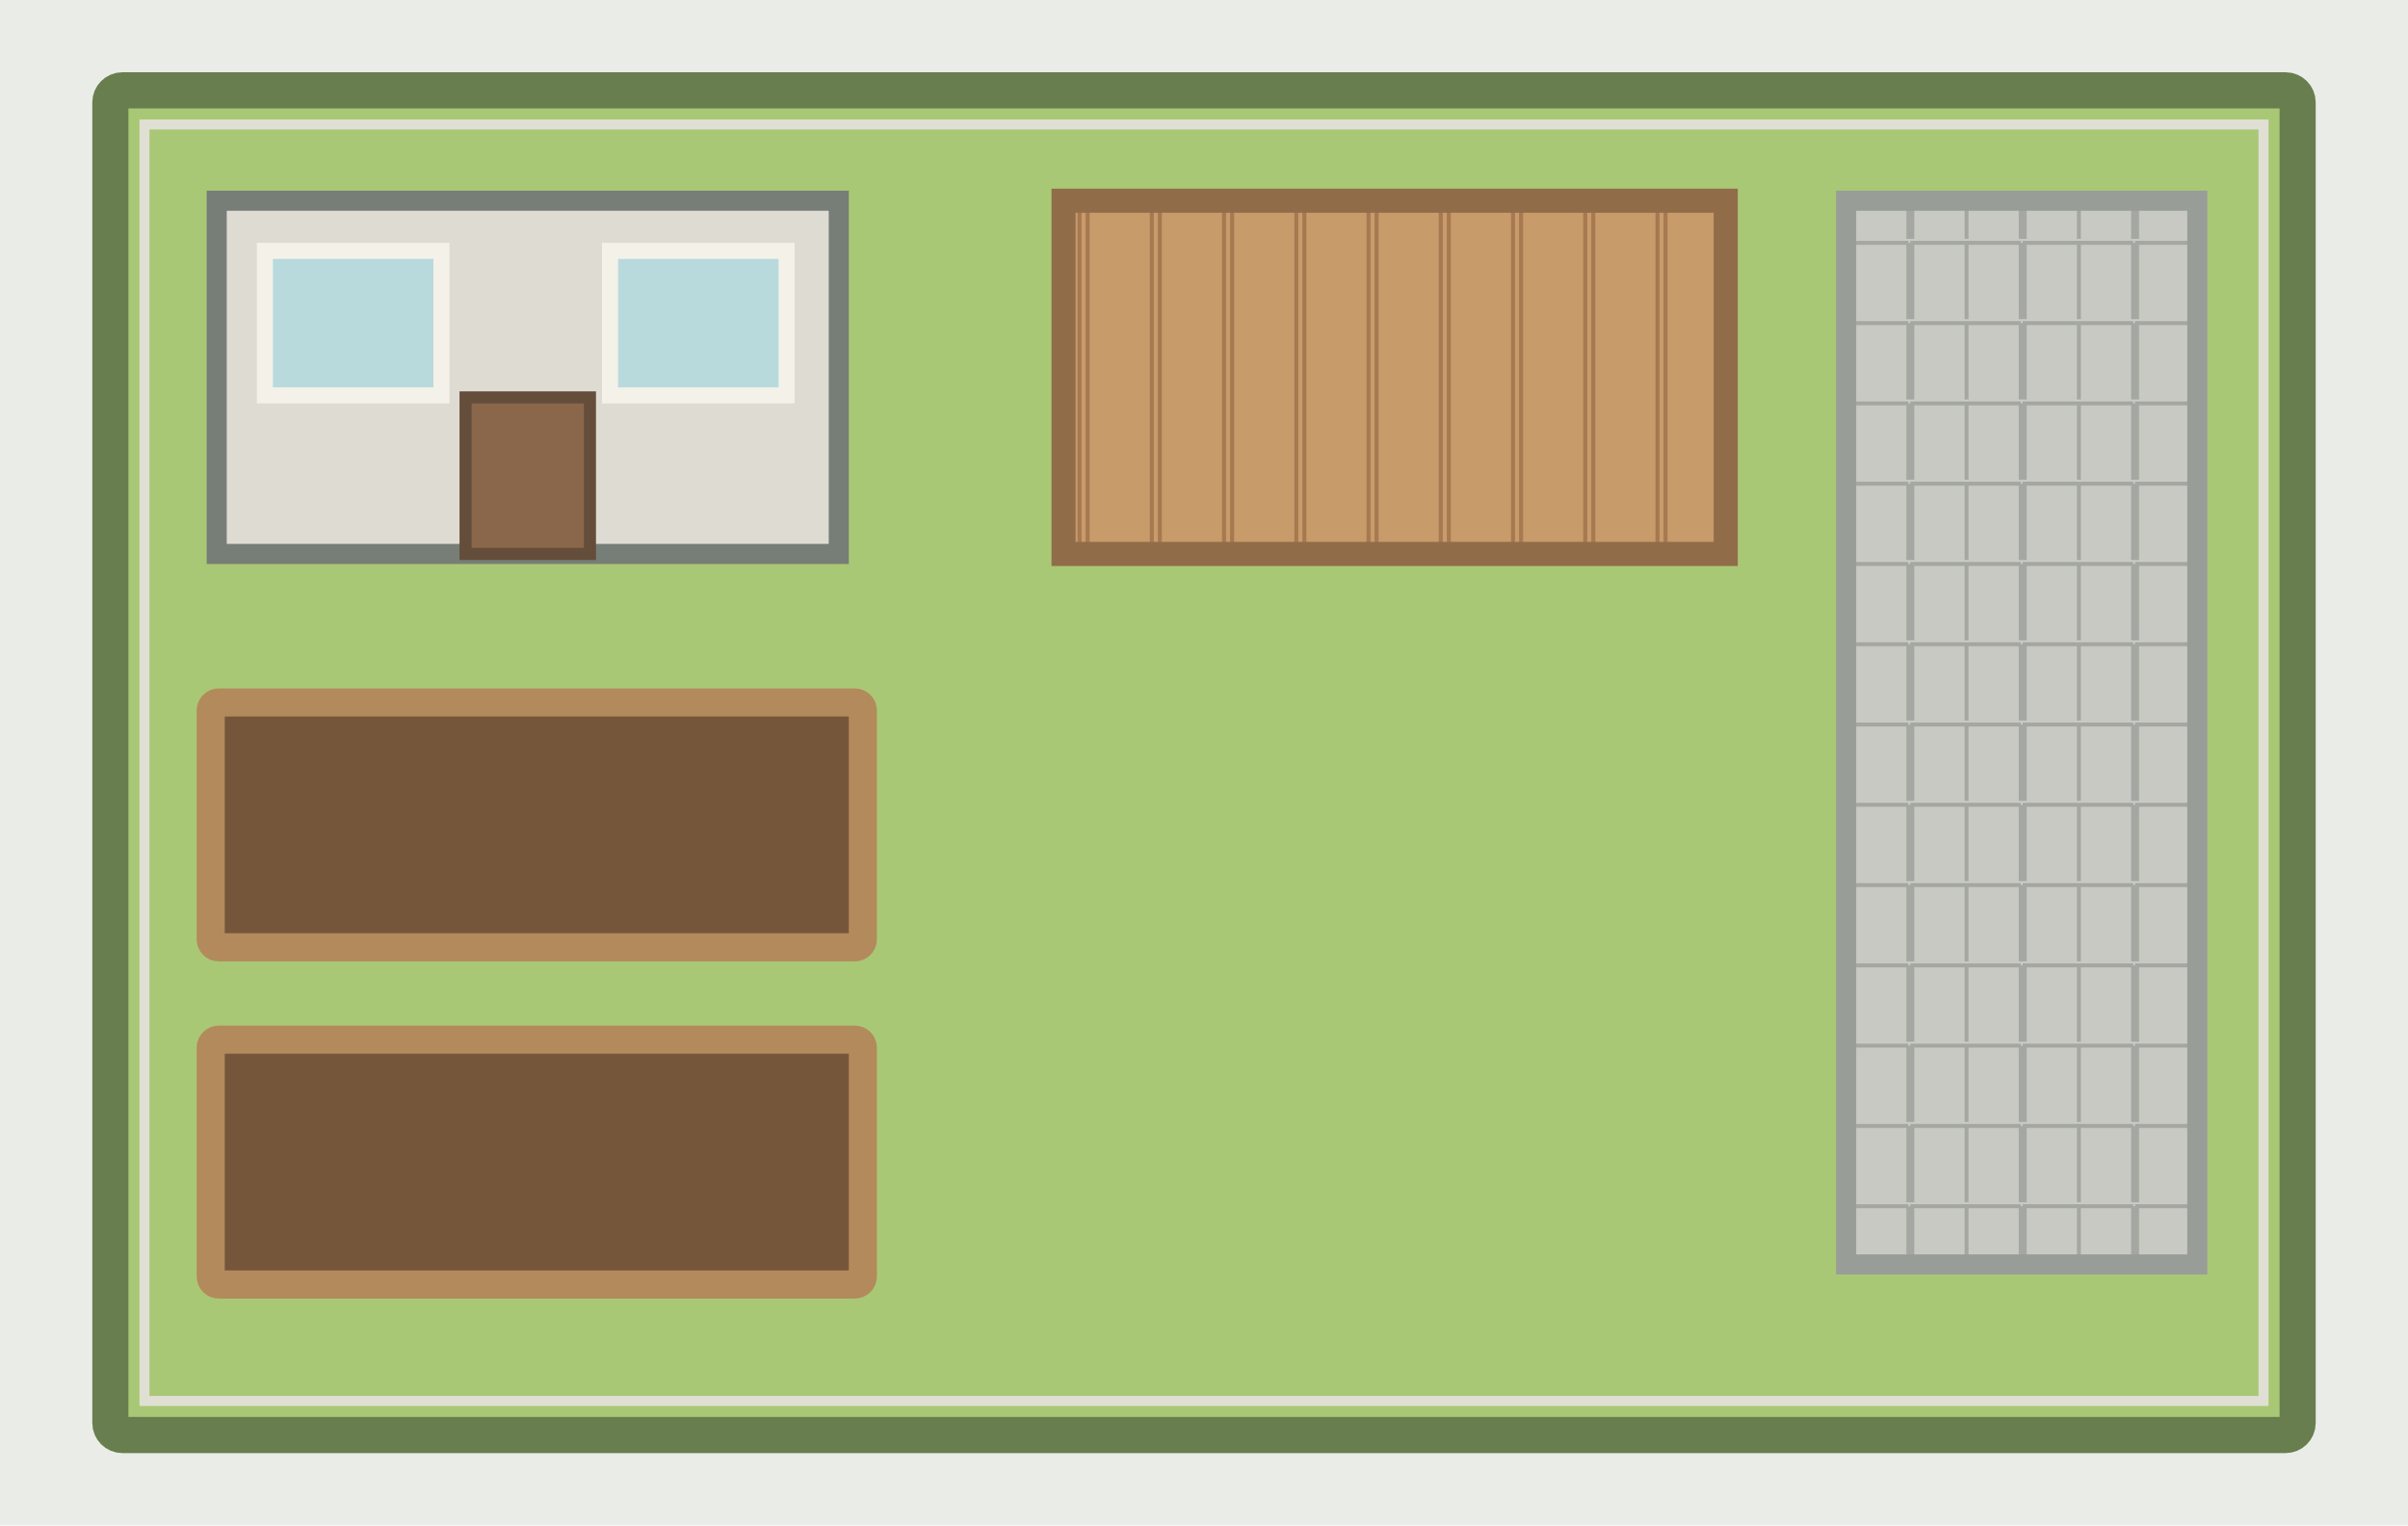
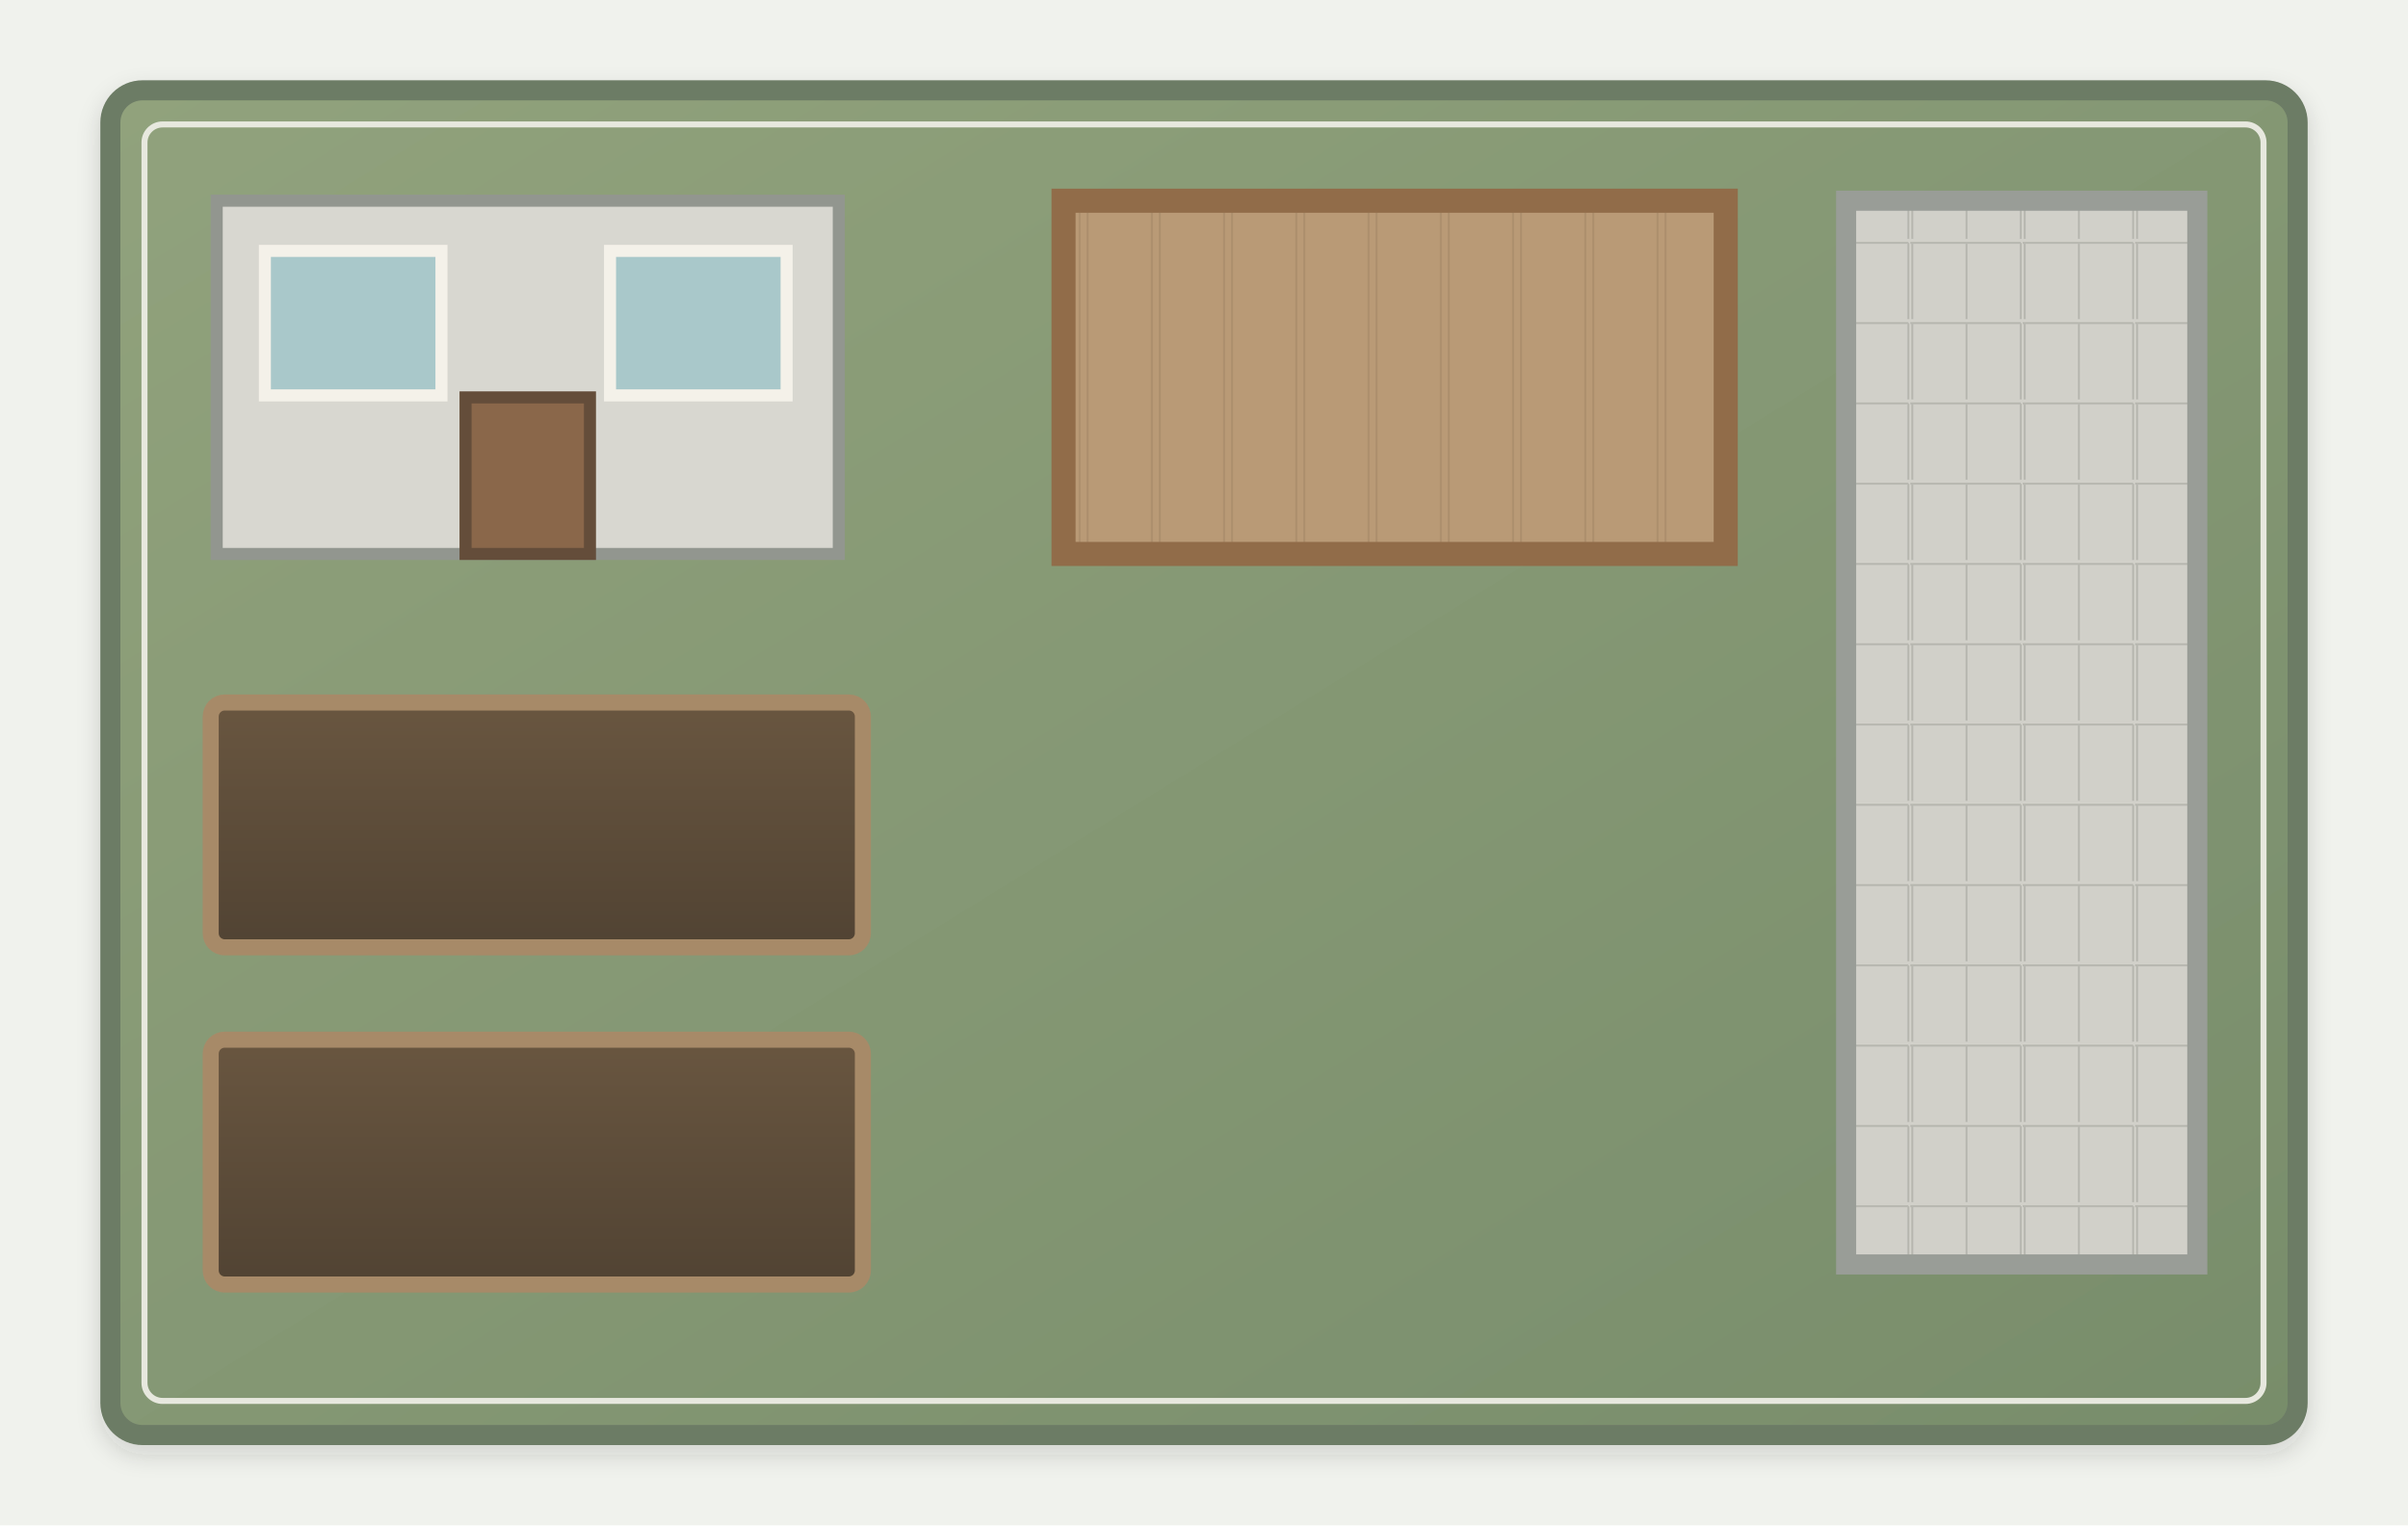
<svg xmlns="http://www.w3.org/2000/svg" viewBox="0 0 1200 760" preserveAspectRatio="xMidYMid meet">
  <defs>
+     <linearGradient id="lawn" x1="0" y1="0" x2="1" y2="1">
+       <stop stop-color="#91a27c" />
+       <stop offset="1" stop-color="#788d6b" />
+     </linearGradient>
+     <linearGradient id="soil" x1="0" y1="0" x2="0" y2="1">
+       <stop stop-color="#695640" />
+       <stop offset="1" stop-color="#514333" />
+     </linearGradient>
    <pattern id="deck" width="36" height="36" patternUnits="userSpaceOnUse">
-       <rect width="36" height="36" fill="#c79b6a" />
-       <path d="M2 0v36M34 0v36" stroke="#a87950" stroke-width="2" />
+       <rect width="36" height="36" fill="#b99a76" />
+       <path d="M2 0v36M34 0v36" stroke="#a48767" stroke-width="1" opacity=".6" />
    </pattern>
    <pattern id="pavers" width="56" height="40" patternUnits="userSpaceOnUse">
-       <rect width="56" height="40" fill="#c8c9c2" />
-       <path d="M0 1h55M1 1v38m27-38v38m27-38v38" fill="none" stroke="#a5a8a2" stroke-width="2" />
+       <rect width="56" height="40" fill="#d1d0c9" />
+       <path d="M0 1h55M1 1v38m27-38v38m27-38v38" fill="none" stroke="#b8b8b1" stroke-width="1" />
    </pattern>
+     <filter id="lift" x="-10%" y="-10%" width="120%" height="125%">
+       <feDropShadow dx="0" dy="5" stdDeviation="6" flood-color="#273126" flood-opacity=".16" />
+     </filter>
  </defs>
-   <rect width="1200" height="760" fill="#e9ece7" />
-   <rect x="55" y="45" width="1090" height="670" rx="6" fill="#a9c875" stroke="#687e4e" stroke-width="18" />
-   <rect x="72" y="62" width="1056" height="636" fill="none" stroke="#e0dfd3" stroke-width="5" />
-   <rect x="108" y="100" width="310" height="176" fill="#dedbd2" stroke="#777d77" stroke-width="10" />
-   <rect x="132" y="125" width="88" height="72" fill="#b9dadd" stroke="#f4f1e9" stroke-width="8" />
-   <rect x="304" y="125" width="88" height="72" fill="#b9dadd" stroke="#f4f1e9" stroke-width="8" />
+   <rect width="1200" height="760" fill="#f0f2ed" />
+   <rect x="55" y="45" width="1090" height="670" rx="16" fill="url(#lawn)" stroke="#6c7b65" stroke-width="10" filter="url(#lift)" />
+   <rect x="72" y="62" width="1056" height="636" rx="9" fill="none" stroke="#e7e8de" stroke-width="3" />
+   <rect x="108" y="100" width="310" height="176" fill="#d8d7d0" stroke="#92968f" stroke-width="6" />
+   <rect x="132" y="125" width="88" height="72" fill="#a9c8ca" stroke="#f4f1e9" stroke-width="6" />
+   <rect x="304" y="125" width="88" height="72" fill="#a9c8ca" stroke="#f4f1e9" stroke-width="6" />
  <rect x="232" y="198" width="62" height="78" fill="#8a674a" stroke="#644d3a" stroke-width="6" />
  <rect x="530" y="100" width="330" height="176" fill="url(#deck)" stroke="#916c49" stroke-width="12" />
  <rect x="920" y="100" width="175" height="530" fill="url(#pavers)" stroke="#999d97" stroke-width="10" />
-   <rect x="105" y="350" width="325" height="122" rx="4" fill="#76563b" stroke="#b38a5c" stroke-width="14" />
-   <rect x="105" y="518" width="325" height="122" rx="4" fill="#76563b" stroke="#b38a5c" stroke-width="14" />
+   <rect x="105" y="350" width="325" height="122" rx="7" fill="url(#soil)" stroke="#a78a68" stroke-width="8" />
+   <rect x="105" y="518" width="325" height="122" rx="7" fill="url(#soil)" stroke="#a78a68" stroke-width="8" />
</svg>
